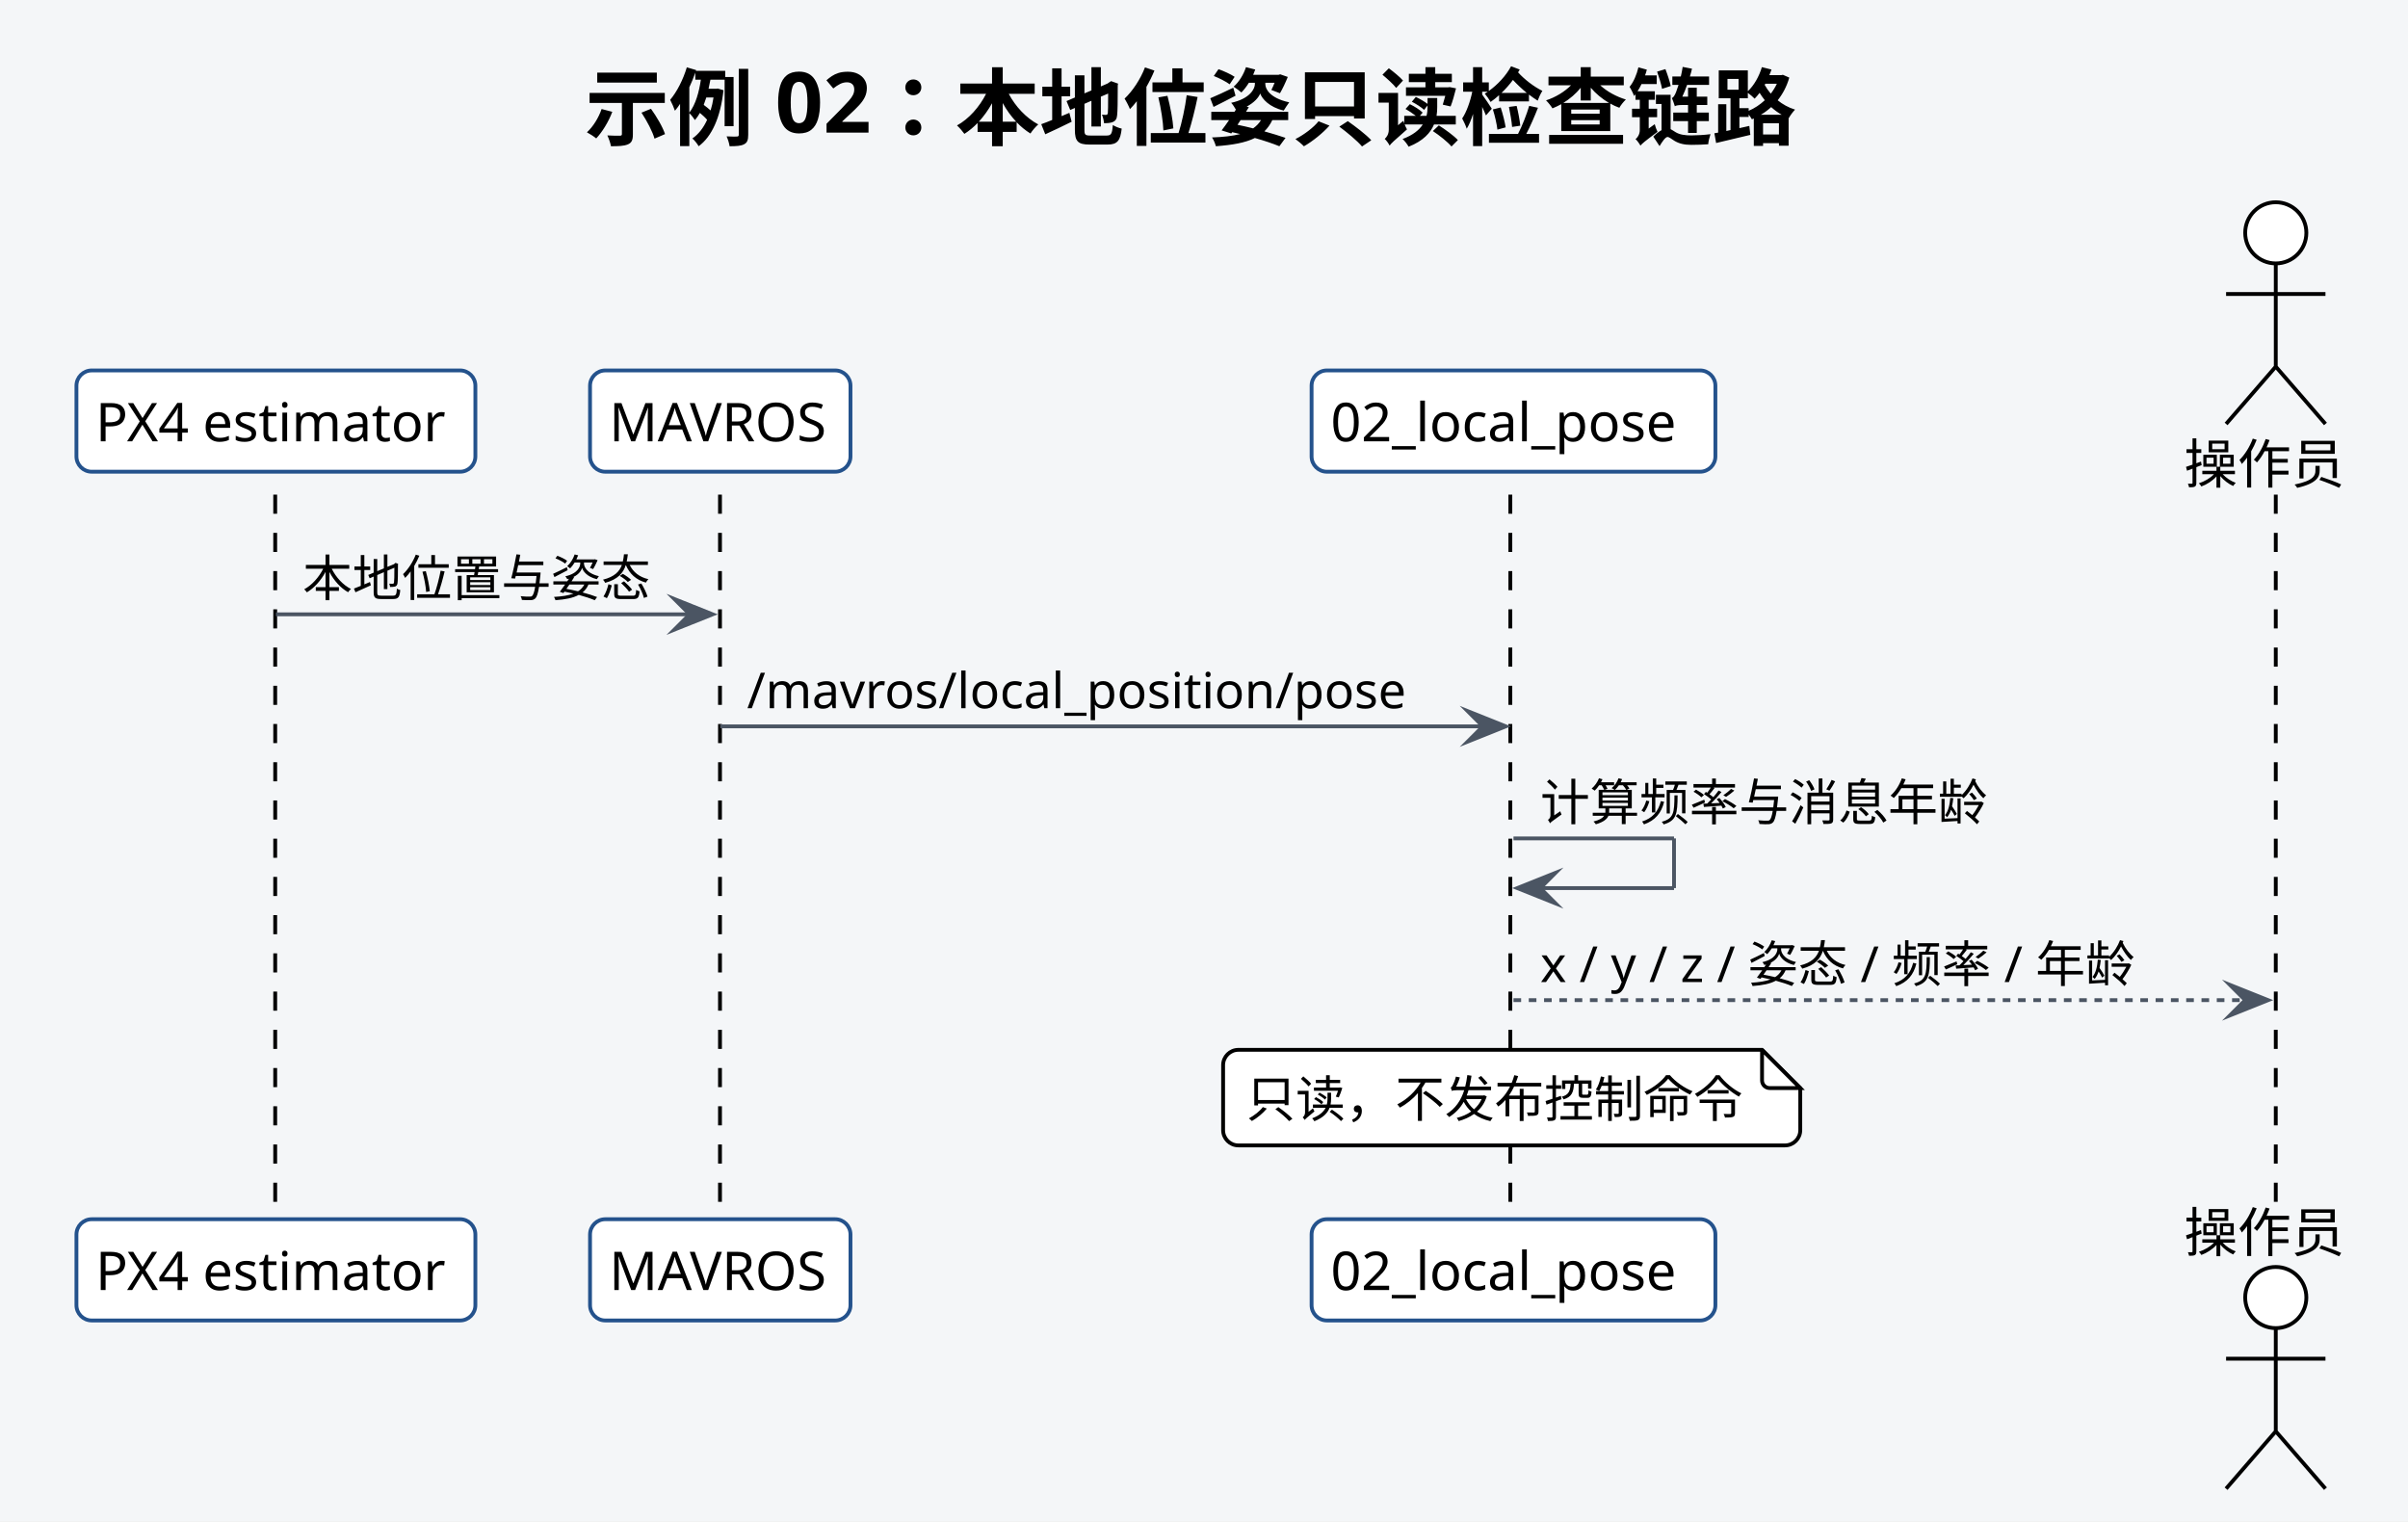
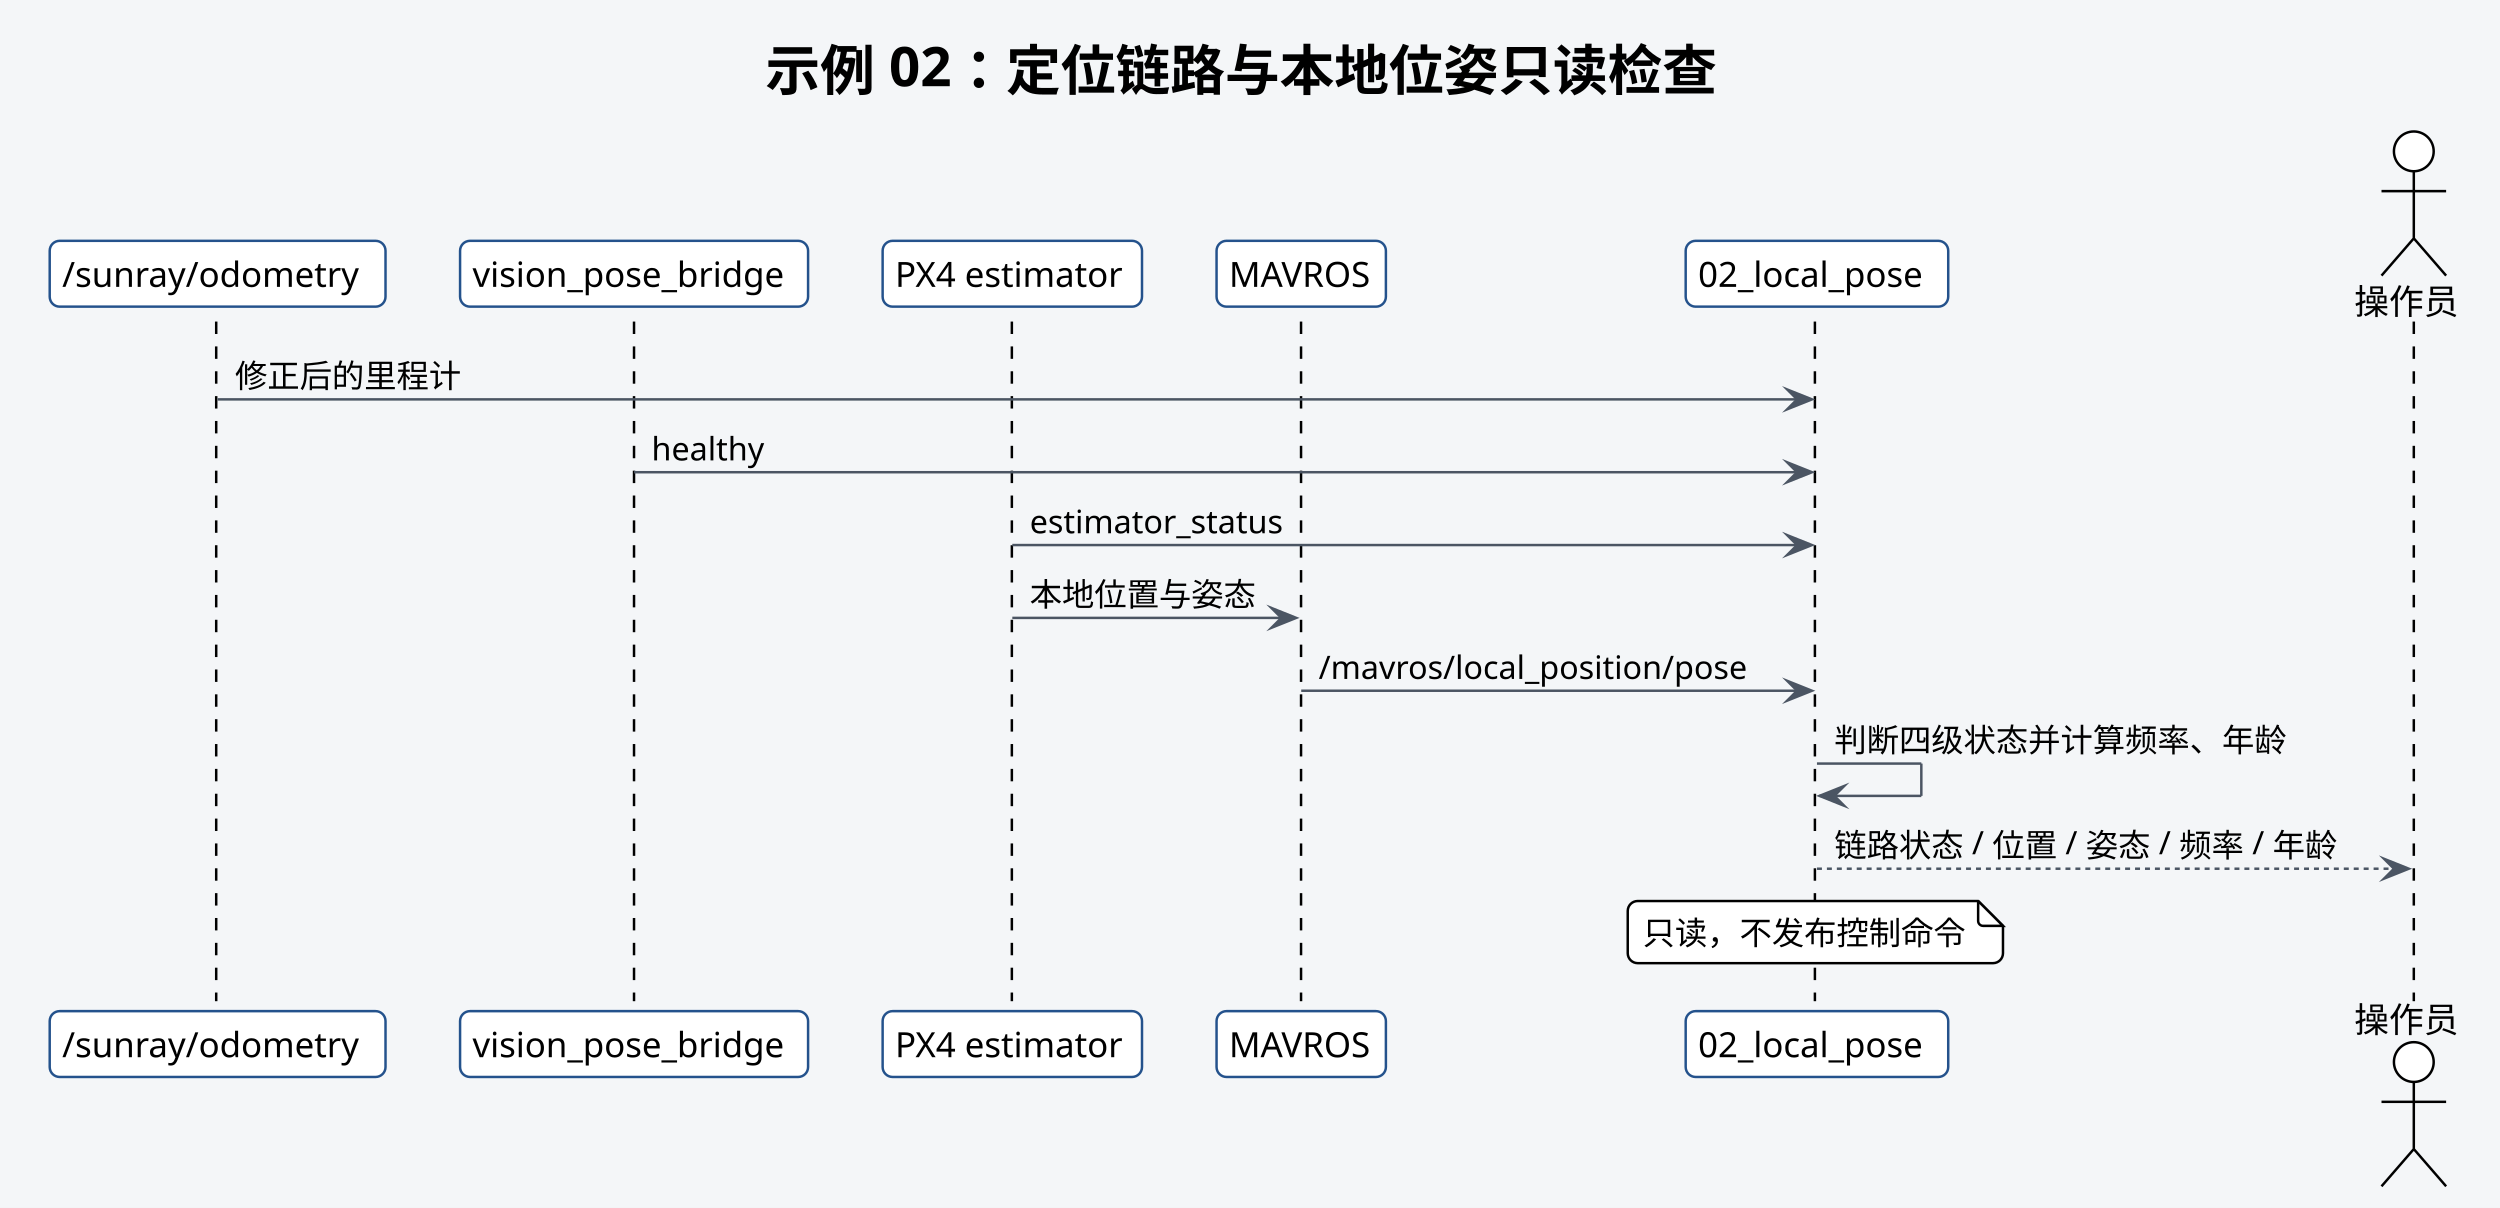
- <svg xmlns="http://www.w3.org/2000/svg" contentStyleType="text/css" data-diagram-type="SEQUENCE" height="398px" preserveAspectRatio="none" style="width:630px;height:398px;background:#F4F6F8;" version="1.1" viewBox="0 0 630 398" width="630px" zoomAndPan="magnify">
+ <svg xmlns="http://www.w3.org/2000/svg" contentStyleType="text/css" data-diagram-type="SEQUENCE" height="486px" preserveAspectRatio="none" style="width:1006px;height:486px;background:#F4F6F8;" version="1.1" viewBox="0 0 1006 486" width="1006px" zoomAndPan="magnify">
  <defs />
  <g>
-     <rect fill="#F4F6F8" height="398" style="stroke:none;stroke-width:1;" width="630" x="0" y="0" />
+     <rect fill="#F4F6F8" height="486" style="stroke:none;stroke-width:1;" width="1006" x="0" y="0" />
    <g class="title" data-source-line="9">
-       <text fill="#000000" font-family="sans-serif" font-size="22" font-weight="700" lengthAdjust="spacing" textLength="322.276" x="153.065" y="36.27">示例 02：本地位姿只读检查链路</text>
+       <text fill="#000000" font-family="sans-serif" font-size="22" font-weight="700" lengthAdjust="spacing" textLength="388.276" x="308.021" y="36.27">示例 02：定位链路与本地位姿只读检查</text>
    </g>
-     <g class="participant-lifeline" data-entity-uid="part1" data-qualified-name="estimator" data-source-line="10" id="part1-lifeline">
+     <g class="participant-lifeline" data-entity-uid="part1" data-qualified-name="odom" data-source-line="10" id="part1-lifeline">
      <g>
-         <rect fill="#000000" fill-opacity="0" height="185.553" width="8" x="68.185" y="129.398" />
-         <line style="stroke:#000000;stroke-width:1;stroke-dasharray:5,5;" x1="72" x2="72" y1="129.398" y2="314.951" />
+         <rect fill="#000000" fill-opacity="0" height="273.484" width="8" x="83.566" y="129.398" />
+         <line style="stroke:#000000;stroke-width:1;stroke-dasharray:5,5;" x1="87" x2="87" y1="129.398" y2="402.883" />
      </g>
    </g>
-     <g class="participant-lifeline" data-entity-uid="part2" data-qualified-name="mavros" data-source-line="11" id="part2-lifeline">
+     <g class="participant-lifeline" data-entity-uid="part2" data-qualified-name="bridge" data-source-line="11" id="part2-lifeline">
      <g>
-         <rect fill="#000000" fill-opacity="0" height="185.553" width="8" x="184.44" y="129.398" />
-         <line style="stroke:#000000;stroke-width:1;stroke-dasharray:5,5;" x1="188.37" x2="188.37" y1="129.398" y2="314.951" />
+         <rect fill="#000000" fill-opacity="0" height="273.484" width="8" x="251.152" y="129.398" />
+         <line style="stroke:#000000;stroke-width:1;stroke-dasharray:5,5;" x1="255.132" x2="255.132" y1="129.398" y2="402.883" />
      </g>
    </g>
-     <g class="participant-lifeline" data-entity-uid="part3" data-qualified-name="example" data-source-line="12" id="part3-lifeline">
+     <g class="participant-lifeline" data-entity-uid="part3" data-qualified-name="estimator" data-source-line="12" id="part3-lifeline">
      <g>
-         <rect fill="#000000" fill-opacity="0" height="185.553" width="8" x="391.97" y="129.398" />
-         <line style="stroke:#000000;stroke-width:1;stroke-dasharray:5,5;" x1="395.146" x2="395.146" y1="129.398" y2="314.951" />
+         <rect fill="#000000" fill-opacity="0" height="273.484" width="8" x="403.357" y="129.398" />
+         <line style="stroke:#000000;stroke-width:1;stroke-dasharray:5,5;" x1="407.172" x2="407.172" y1="129.398" y2="402.883" />
      </g>
    </g>
-     <g class="participant-lifeline" data-entity-uid="part4" data-qualified-name="operator" data-source-line="13" id="part4-lifeline">
+     <g class="participant-lifeline" data-entity-uid="part4" data-qualified-name="mavros" data-source-line="13" id="part4-lifeline">
      <g>
-         <rect fill="#000000" fill-opacity="0" height="185.553" width="8" x="591.406" y="129.398" />
-         <line style="stroke:#000000;stroke-width:1;stroke-dasharray:5,5;" x1="595.406" x2="595.406" y1="129.398" y2="314.951" />
+         <rect fill="#000000" fill-opacity="0" height="273.484" width="8" x="519.612" y="129.398" />
+         <line style="stroke:#000000;stroke-width:1;stroke-dasharray:5,5;" x1="523.542" x2="523.542" y1="129.398" y2="402.883" />
      </g>
    </g>
-     <g class="participant participant-head" data-entity-uid="part1" data-qualified-name="estimator" data-source-line="10" id="part1-head">
-       <rect fill="#FFFFFF" height="26.488" rx="4" ry="4" style="stroke:#24528C;stroke-width:1;" width="104.37" x="20" y="96.91" />
-       <text fill="#000000" font-family="sans-serif" font-size="14" lengthAdjust="spacing" textLength="94.37" x="25" y="115.445">PX4 estimator</text>
+     <g class="participant-lifeline" data-entity-uid="part5" data-qualified-name="example" data-source-line="14" id="part5-lifeline">
+       <g>
+         <rect fill="#000000" fill-opacity="0" height="273.484" width="8" x="727.142" y="129.398" />
+         <line style="stroke:#000000;stroke-width:1;stroke-dasharray:5,5;" x1="730.317" x2="730.317" y1="129.398" y2="402.883" />
+       </g>
    </g>
-     <g class="participant participant-tail" data-entity-uid="part1" data-qualified-name="estimator" data-source-line="10" id="part1-tail">
-       <rect fill="#FFFFFF" height="26.488" rx="4" ry="4" style="stroke:#24528C;stroke-width:1;" width="104.37" x="20" y="318.951" />
-       <text fill="#000000" font-family="sans-serif" font-size="14" lengthAdjust="spacing" textLength="94.37" x="25" y="337.486">PX4 estimator</text>
+     <g class="participant-lifeline" data-entity-uid="part6" data-qualified-name="operator" data-source-line="15" id="part6-lifeline">
+       <g>
+         <rect fill="#000000" fill-opacity="0" height="273.484" width="8" x="967.317" y="129.398" />
+         <line style="stroke:#000000;stroke-width:1;stroke-dasharray:5,5;" x1="971.317" x2="971.317" y1="129.398" y2="402.883" />
+       </g>
    </g>
-     <g class="participant participant-head" data-entity-uid="part2" data-qualified-name="mavros" data-source-line="11" id="part2-head">
-       <rect fill="#FFFFFF" height="26.488" rx="4" ry="4" style="stroke:#24528C;stroke-width:1;" width="68.14" x="154.37" y="96.91" />
-       <text fill="#000000" font-family="sans-serif" font-size="14" lengthAdjust="spacing" textLength="58.14" x="159.37" y="115.445">MAVROS</text>
+     <g class="participant participant-head" data-entity-uid="part1" data-qualified-name="odom" data-source-line="10" id="part1-head">
+       <rect fill="#FFFFFF" height="26.488" rx="4" ry="4" style="stroke:#24528C;stroke-width:1;" width="135.132" x="20" y="96.91" />
+       <text fill="#000000" font-family="sans-serif" font-size="14" lengthAdjust="spacing" textLength="125.132" x="25" y="115.445">/sunray/odometry</text>
    </g>
-     <g class="participant participant-tail" data-entity-uid="part2" data-qualified-name="mavros" data-source-line="11" id="part2-tail">
-       <rect fill="#FFFFFF" height="26.488" rx="4" ry="4" style="stroke:#24528C;stroke-width:1;" width="68.14" x="154.37" y="318.951" />
-       <text fill="#000000" font-family="sans-serif" font-size="14" lengthAdjust="spacing" textLength="58.14" x="159.37" y="337.486">MAVROS</text>
+     <g class="participant participant-tail" data-entity-uid="part1" data-qualified-name="odom" data-source-line="10" id="part1-tail">
+       <rect fill="#FFFFFF" height="26.488" rx="4" ry="4" style="stroke:#24528C;stroke-width:1;" width="135.132" x="20" y="406.883" />
+       <text fill="#000000" font-family="sans-serif" font-size="14" lengthAdjust="spacing" textLength="125.132" x="25" y="425.418">/sunray/odometry</text>
    </g>
-     <g class="participant participant-head" data-entity-uid="part3" data-qualified-name="example" data-source-line="12" id="part3-head">
-       <rect fill="#FFFFFF" height="26.488" rx="4" ry="4" style="stroke:#24528C;stroke-width:1;" width="105.648" x="343.146" y="96.91" />
-       <text fill="#000000" font-family="sans-serif" font-size="14" lengthAdjust="spacing" textLength="95.648" x="348.146" y="115.445">02_local_pose</text>
+     <g class="participant participant-head" data-entity-uid="part2" data-qualified-name="bridge" data-source-line="11" id="part2-head">
+       <rect fill="#FFFFFF" height="26.488" rx="4" ry="4" style="stroke:#24528C;stroke-width:1;" width="140.04" x="185.132" y="96.91" />
+       <text fill="#000000" font-family="sans-serif" font-size="14" lengthAdjust="spacing" textLength="130.04" x="190.132" y="115.445">vision_pose_bridge</text>
    </g>
-     <g class="participant participant-tail" data-entity-uid="part3" data-qualified-name="example" data-source-line="12" id="part3-tail">
-       <rect fill="#FFFFFF" height="26.488" rx="4" ry="4" style="stroke:#24528C;stroke-width:1;" width="105.648" x="343.146" y="318.951" />
-       <text fill="#000000" font-family="sans-serif" font-size="14" lengthAdjust="spacing" textLength="95.648" x="348.146" y="337.486">02_local_pose</text>
+     <g class="participant participant-tail" data-entity-uid="part2" data-qualified-name="bridge" data-source-line="11" id="part2-tail">
+       <rect fill="#FFFFFF" height="26.488" rx="4" ry="4" style="stroke:#24528C;stroke-width:1;" width="140.04" x="185.132" y="406.883" />
+       <text fill="#000000" font-family="sans-serif" font-size="14" lengthAdjust="spacing" textLength="130.04" x="190.132" y="425.418">vision_pose_bridge</text>
    </g>
-     <g class="participant participant-head" data-entity-uid="part4" data-qualified-name="operator" data-source-line="13" id="part4-head">
-       <text fill="#000000" font-family="sans-serif" font-size="14" lengthAdjust="spacing" textLength="42" x="571.406" y="126.445">操作员</text>
-       <ellipse cx="595.406" cy="60.91" fill="#FFFFFF" rx="8" ry="8" style="stroke:#000000;stroke-width:1;" />
-       <path d="M595.406,68.91 L595.406,95.91 M582.406,76.91 L608.406,76.91 M595.406,95.91 L582.406,110.91 M595.406,95.91 L608.406,110.91" fill="none" style="stroke:#000000;stroke-width:1;" />
+     <g class="participant participant-head" data-entity-uid="part3" data-qualified-name="estimator" data-source-line="12" id="part3-head">
+       <rect fill="#FFFFFF" height="26.488" rx="4" ry="4" style="stroke:#24528C;stroke-width:1;" width="104.37" x="355.172" y="96.91" />
+       <text fill="#000000" font-family="sans-serif" font-size="14" lengthAdjust="spacing" textLength="94.37" x="360.172" y="115.445">PX4 estimator</text>
    </g>
-     <g class="participant participant-tail" data-entity-uid="part4" data-qualified-name="operator" data-source-line="13" id="part4-tail">
-       <text fill="#000000" font-family="sans-serif" font-size="14" lengthAdjust="spacing" textLength="42" x="571.406" y="327.486">操作员</text>
-       <ellipse cx="595.406" cy="339.44" fill="#FFFFFF" rx="8" ry="8" style="stroke:#000000;stroke-width:1;" />
-       <path d="M595.406,347.44 L595.406,374.44 M582.406,355.44 L608.406,355.44 M595.406,374.44 L582.406,389.44 M595.406,374.44 L608.406,389.44" fill="none" style="stroke:#000000;stroke-width:1;" />
+     <g class="participant participant-tail" data-entity-uid="part3" data-qualified-name="estimator" data-source-line="12" id="part3-tail">
+       <rect fill="#FFFFFF" height="26.488" rx="4" ry="4" style="stroke:#24528C;stroke-width:1;" width="104.37" x="355.172" y="406.883" />
+       <text fill="#000000" font-family="sans-serif" font-size="14" lengthAdjust="spacing" textLength="94.37" x="360.172" y="425.418">PX4 estimator</text>
    </g>
-     <g class="message" data-entity-1="part1" data-entity-2="part2" data-source-line="14" id="msg1">
-       <polygon fill="#4B5563" points="176.44,156.709,186.44,160.709,176.44,164.709,180.44,160.709" style="stroke:#4B5563;stroke-width:1;stroke-linejoin:miter;stroke-miterlimit:10;" />
-       <line style="stroke:#4B5563;stroke-width:1;" x1="72.185" x2="182.44" y1="160.709" y2="160.709" />
-       <text fill="#000000" font-family="sans-serif" font-size="13" lengthAdjust="spacing" textLength="91" x="79.185" y="155.967">本地位置与姿态</text>
+     <g class="participant participant-head" data-entity-uid="part4" data-qualified-name="mavros" data-source-line="13" id="part4-head">
+       <rect fill="#FFFFFF" height="26.488" rx="4" ry="4" style="stroke:#24528C;stroke-width:1;" width="68.14" x="489.542" y="96.91" />
+       <text fill="#000000" font-family="sans-serif" font-size="14" lengthAdjust="spacing" textLength="58.14" x="494.542" y="115.445">MAVROS</text>
    </g>
-     <g class="message" data-entity-1="part2" data-entity-2="part3" data-source-line="15" id="msg2">
-       <polygon fill="#4B5563" points="383.97,186.019,393.97,190.019,383.97,194.019,387.97,190.019" style="stroke:#4B5563;stroke-width:1;stroke-linejoin:miter;stroke-miterlimit:10;" />
-       <line style="stroke:#4B5563;stroke-width:1;" x1="188.44" x2="389.97" y1="190.019" y2="190.019" />
-       <text fill="#000000" font-family="sans-serif" font-size="13" lengthAdjust="spacing" textLength="183.53" x="195.44" y="185.277">/mavros/local_position/pose</text>
+     <g class="participant participant-tail" data-entity-uid="part4" data-qualified-name="mavros" data-source-line="13" id="part4-tail">
+       <rect fill="#FFFFFF" height="26.488" rx="4" ry="4" style="stroke:#24528C;stroke-width:1;" width="68.14" x="489.542" y="406.883" />
+       <text fill="#000000" font-family="sans-serif" font-size="14" lengthAdjust="spacing" textLength="58.14" x="494.542" y="425.418">MAVROS</text>
    </g>
-     <g class="message" data-entity-1="part3" data-entity-2="part3" data-source-line="16" id="msg3">
-       <line style="stroke:#4B5563;stroke-width:1;" x1="395.97" x2="437.97" y1="219.33" y2="219.33" />
-       <line style="stroke:#4B5563;stroke-width:1;" x1="437.97" x2="437.97" y1="219.33" y2="232.33" />
-       <line style="stroke:#4B5563;stroke-width:1;" x1="396.97" x2="437.97" y1="232.33" y2="232.33" />
-       <polygon fill="#4B5563" points="406.97,228.33,396.97,232.33,406.97,236.33,402.97,232.33" style="stroke:#4B5563;stroke-width:1;stroke-linejoin:miter;stroke-miterlimit:10;" />
-       <text fill="#000000" font-family="sans-serif" font-size="13" lengthAdjust="spacing" textLength="117" x="402.97" y="214.588">计算频率与消息年龄</text>
+     <g class="participant participant-head" data-entity-uid="part5" data-qualified-name="example" data-source-line="14" id="part5-head">
+       <rect fill="#FFFFFF" height="26.488" rx="4" ry="4" style="stroke:#24528C;stroke-width:1;" width="105.648" x="678.317" y="96.91" />
+       <text fill="#000000" font-family="sans-serif" font-size="14" lengthAdjust="spacing" textLength="95.648" x="683.317" y="115.445">02_local_pose</text>
    </g>
-     <g class="message" data-entity-1="part3" data-entity-2="part4" data-source-line="17" id="msg4">
-       <polygon fill="#4B5563" points="583.406,257.641,593.406,261.641,583.406,265.641,587.406,261.641" style="stroke:#4B5563;stroke-width:1;stroke-linejoin:miter;stroke-miterlimit:10;" />
-       <line style="stroke:#4B5563;stroke-width:1;stroke-dasharray:2,2;" x1="395.97" x2="589.406" y1="261.641" y2="261.641" />
-       <text fill="#000000" font-family="sans-serif" font-size="13" lengthAdjust="spacing" textLength="175.436" x="402.97" y="256.898">x / y / z / 姿态 / 频率 / 年龄</text>
+     <g class="participant participant-tail" data-entity-uid="part5" data-qualified-name="example" data-source-line="14" id="part5-tail">
+       <rect fill="#FFFFFF" height="26.488" rx="4" ry="4" style="stroke:#24528C;stroke-width:1;" width="105.648" x="678.317" y="406.883" />
+       <text fill="#000000" font-family="sans-serif" font-size="14" lengthAdjust="spacing" textLength="95.648" x="683.317" y="425.418">02_local_pose</text>
    </g>
-     <path d="M320,278.641 L320,295.641 A4,4 0 0 0 324,299.641 L467,299.641 A4,4 0 0 0 471,295.641 L471,284.641 L461,274.641 L324,274.641 A4,4 0 0 0 320,278.641" fill="#FFFFFF" style="stroke:#000000;stroke-width:1;" />
-     <path d="M461,274.641 L461,282.641 A2,2 0 0 0 463,284.641 L471,284.641 L461,274.641" fill="#FFFFFF" style="stroke:#000000;stroke-width:1;" />
-     <text fill="#000000" font-family="sans-serif" font-size="13" lengthAdjust="spacing" textLength="130" x="326" y="292.209">只读，不发布控制命令</text>
+     <g class="participant participant-head" data-entity-uid="part6" data-qualified-name="operator" data-source-line="15" id="part6-head">
+       <text fill="#000000" font-family="sans-serif" font-size="14" lengthAdjust="spacing" textLength="42" x="947.317" y="126.445">操作员</text>
+       <ellipse cx="971.317" cy="60.91" fill="#FFFFFF" rx="8" ry="8" style="stroke:#000000;stroke-width:1;" />
+       <path d="M971.317,68.91 L971.317,95.91 M958.317,76.91 L984.317,76.91 M971.317,95.91 L958.317,110.91 M971.317,95.91 L984.317,110.91" fill="none" style="stroke:#000000;stroke-width:1;" />
+     </g>
+     <g class="participant participant-tail" data-entity-uid="part6" data-qualified-name="operator" data-source-line="15" id="part6-tail">
+       <text fill="#000000" font-family="sans-serif" font-size="14" lengthAdjust="spacing" textLength="42" x="947.317" y="415.418">操作员</text>
+       <ellipse cx="971.317" cy="427.371" fill="#FFFFFF" rx="8" ry="8" style="stroke:#000000;stroke-width:1;" />
+       <path d="M971.317,435.371 L971.317,462.371 M958.317,443.371 L984.317,443.371 M971.317,462.371 L958.317,477.371 M971.317,462.371 L984.317,477.371" fill="none" style="stroke:#000000;stroke-width:1;" />
+     </g>
+     <g class="message" data-entity-1="part1" data-entity-2="part5" data-source-line="16" id="msg1">
+       <polygon fill="#4B5563" points="719.142,156.709,729.142,160.709,719.142,164.709,723.142,160.709" style="stroke:#4B5563;stroke-width:1;stroke-linejoin:miter;stroke-miterlimit:10;" />
+       <line style="stroke:#4B5563;stroke-width:1;" x1="87.566" x2="725.142" y1="160.709" y2="160.709" />
+       <text fill="#000000" font-family="sans-serif" font-size="13" lengthAdjust="spacing" textLength="91" x="94.566" y="155.967">修正后的里程计</text>
+     </g>
+     <g class="message" data-entity-1="part2" data-entity-2="part5" data-source-line="17" id="msg2">
+       <polygon fill="#4B5563" points="719.142,186.019,729.142,190.019,719.142,194.019,723.142,190.019" style="stroke:#4B5563;stroke-width:1;stroke-linejoin:miter;stroke-miterlimit:10;" />
+       <line style="stroke:#4B5563;stroke-width:1;" x1="255.152" x2="725.142" y1="190.019" y2="190.019" />
+       <text fill="#000000" font-family="sans-serif" font-size="13" lengthAdjust="spacing" textLength="45.97" x="262.152" y="185.277">healthy</text>
+     </g>
+     <g class="message" data-entity-1="part3" data-entity-2="part5" data-source-line="18" id="msg3">
+       <polygon fill="#4B5563" points="719.142,215.33,729.142,219.33,719.142,223.33,723.142,219.33" style="stroke:#4B5563;stroke-width:1;stroke-linejoin:miter;stroke-miterlimit:10;" />
+       <line style="stroke:#4B5563;stroke-width:1;" x1="407.357" x2="725.142" y1="219.33" y2="219.33" />
+       <text fill="#000000" font-family="sans-serif" font-size="13" lengthAdjust="spacing" textLength="104.698" x="414.357" y="214.588">estimator_status</text>
+     </g>
+     <g class="message" data-entity-1="part3" data-entity-2="part4" data-source-line="19" id="msg4">
+       <polygon fill="#4B5563" points="511.612,244.641,521.612,248.641,511.612,252.641,515.612,248.641" style="stroke:#4B5563;stroke-width:1;stroke-linejoin:miter;stroke-miterlimit:10;" />
+       <line style="stroke:#4B5563;stroke-width:1;" x1="407.357" x2="517.612" y1="248.641" y2="248.641" />
+       <text fill="#000000" font-family="sans-serif" font-size="13" lengthAdjust="spacing" textLength="91" x="414.357" y="243.898">本地位置与姿态</text>
+     </g>
+     <g class="message" data-entity-1="part4" data-entity-2="part5" data-source-line="20" id="msg5">
+       <polygon fill="#4B5563" points="719.142,273.951,729.142,277.951,719.142,281.951,723.142,277.951" style="stroke:#4B5563;stroke-width:1;stroke-linejoin:miter;stroke-miterlimit:10;" />
+       <line style="stroke:#4B5563;stroke-width:1;" x1="523.612" x2="725.142" y1="277.951" y2="277.951" />
+       <text fill="#000000" font-family="sans-serif" font-size="13" lengthAdjust="spacing" textLength="183.53" x="530.612" y="273.209">/mavros/local_position/pose</text>
+     </g>
+     <g class="message" data-entity-1="part5" data-entity-2="part5" data-source-line="21" id="msg6">
+       <line style="stroke:#4B5563;stroke-width:1;" x1="731.142" x2="773.142" y1="307.262" y2="307.262" />
+       <line style="stroke:#4B5563;stroke-width:1;" x1="773.142" x2="773.142" y1="307.262" y2="320.262" />
+       <line style="stroke:#4B5563;stroke-width:1;" x1="732.142" x2="773.142" y1="320.262" y2="320.262" />
+       <polygon fill="#4B5563" points="742.142,316.262,732.142,320.262,742.142,324.262,738.142,320.262" style="stroke:#4B5563;stroke-width:1;stroke-linejoin:miter;stroke-miterlimit:10;" />
+       <text fill="#000000" font-family="sans-serif" font-size="13" lengthAdjust="spacing" textLength="182" x="738.142" y="302.519">判断四级状态并计算频率、年龄</text>
+     </g>
+     <g class="message" data-entity-1="part5" data-entity-2="part6" data-source-line="22" id="msg7">
+       <polygon fill="#4B5563" points="959.317,345.572,969.317,349.572,959.317,353.572,963.317,349.572" style="stroke:#4B5563;stroke-width:1;stroke-linejoin:miter;stroke-miterlimit:10;" />
+       <line style="stroke:#4B5563;stroke-width:1;stroke-dasharray:2,2;" x1="731.142" x2="965.317" y1="349.572" y2="349.572" />
+       <text fill="#000000" font-family="sans-serif" font-size="13" lengthAdjust="spacing" textLength="216.176" x="738.142" y="344.83">链路状态 / 位置 / 姿态 / 频率 / 年龄</text>
+     </g>
+     <path d="M655,366.572 L655,383.572 A4,4 0 0 0 659,387.572 L802,387.572 A4,4 0 0 0 806,383.572 L806,372.572 L796,362.572 L659,362.572 A4,4 0 0 0 655,366.572" fill="#FFFFFF" style="stroke:#000000;stroke-width:1;" />
+     <path d="M796,362.572 L796,370.572 A2,2 0 0 0 798,372.572 L806,372.572 L796,362.572" fill="#FFFFFF" style="stroke:#000000;stroke-width:1;" />
+     <text fill="#000000" font-family="sans-serif" font-size="13" lengthAdjust="spacing" textLength="130" x="661" y="380.141">只读，不发布控制命令</text>
  </g>
</svg>
